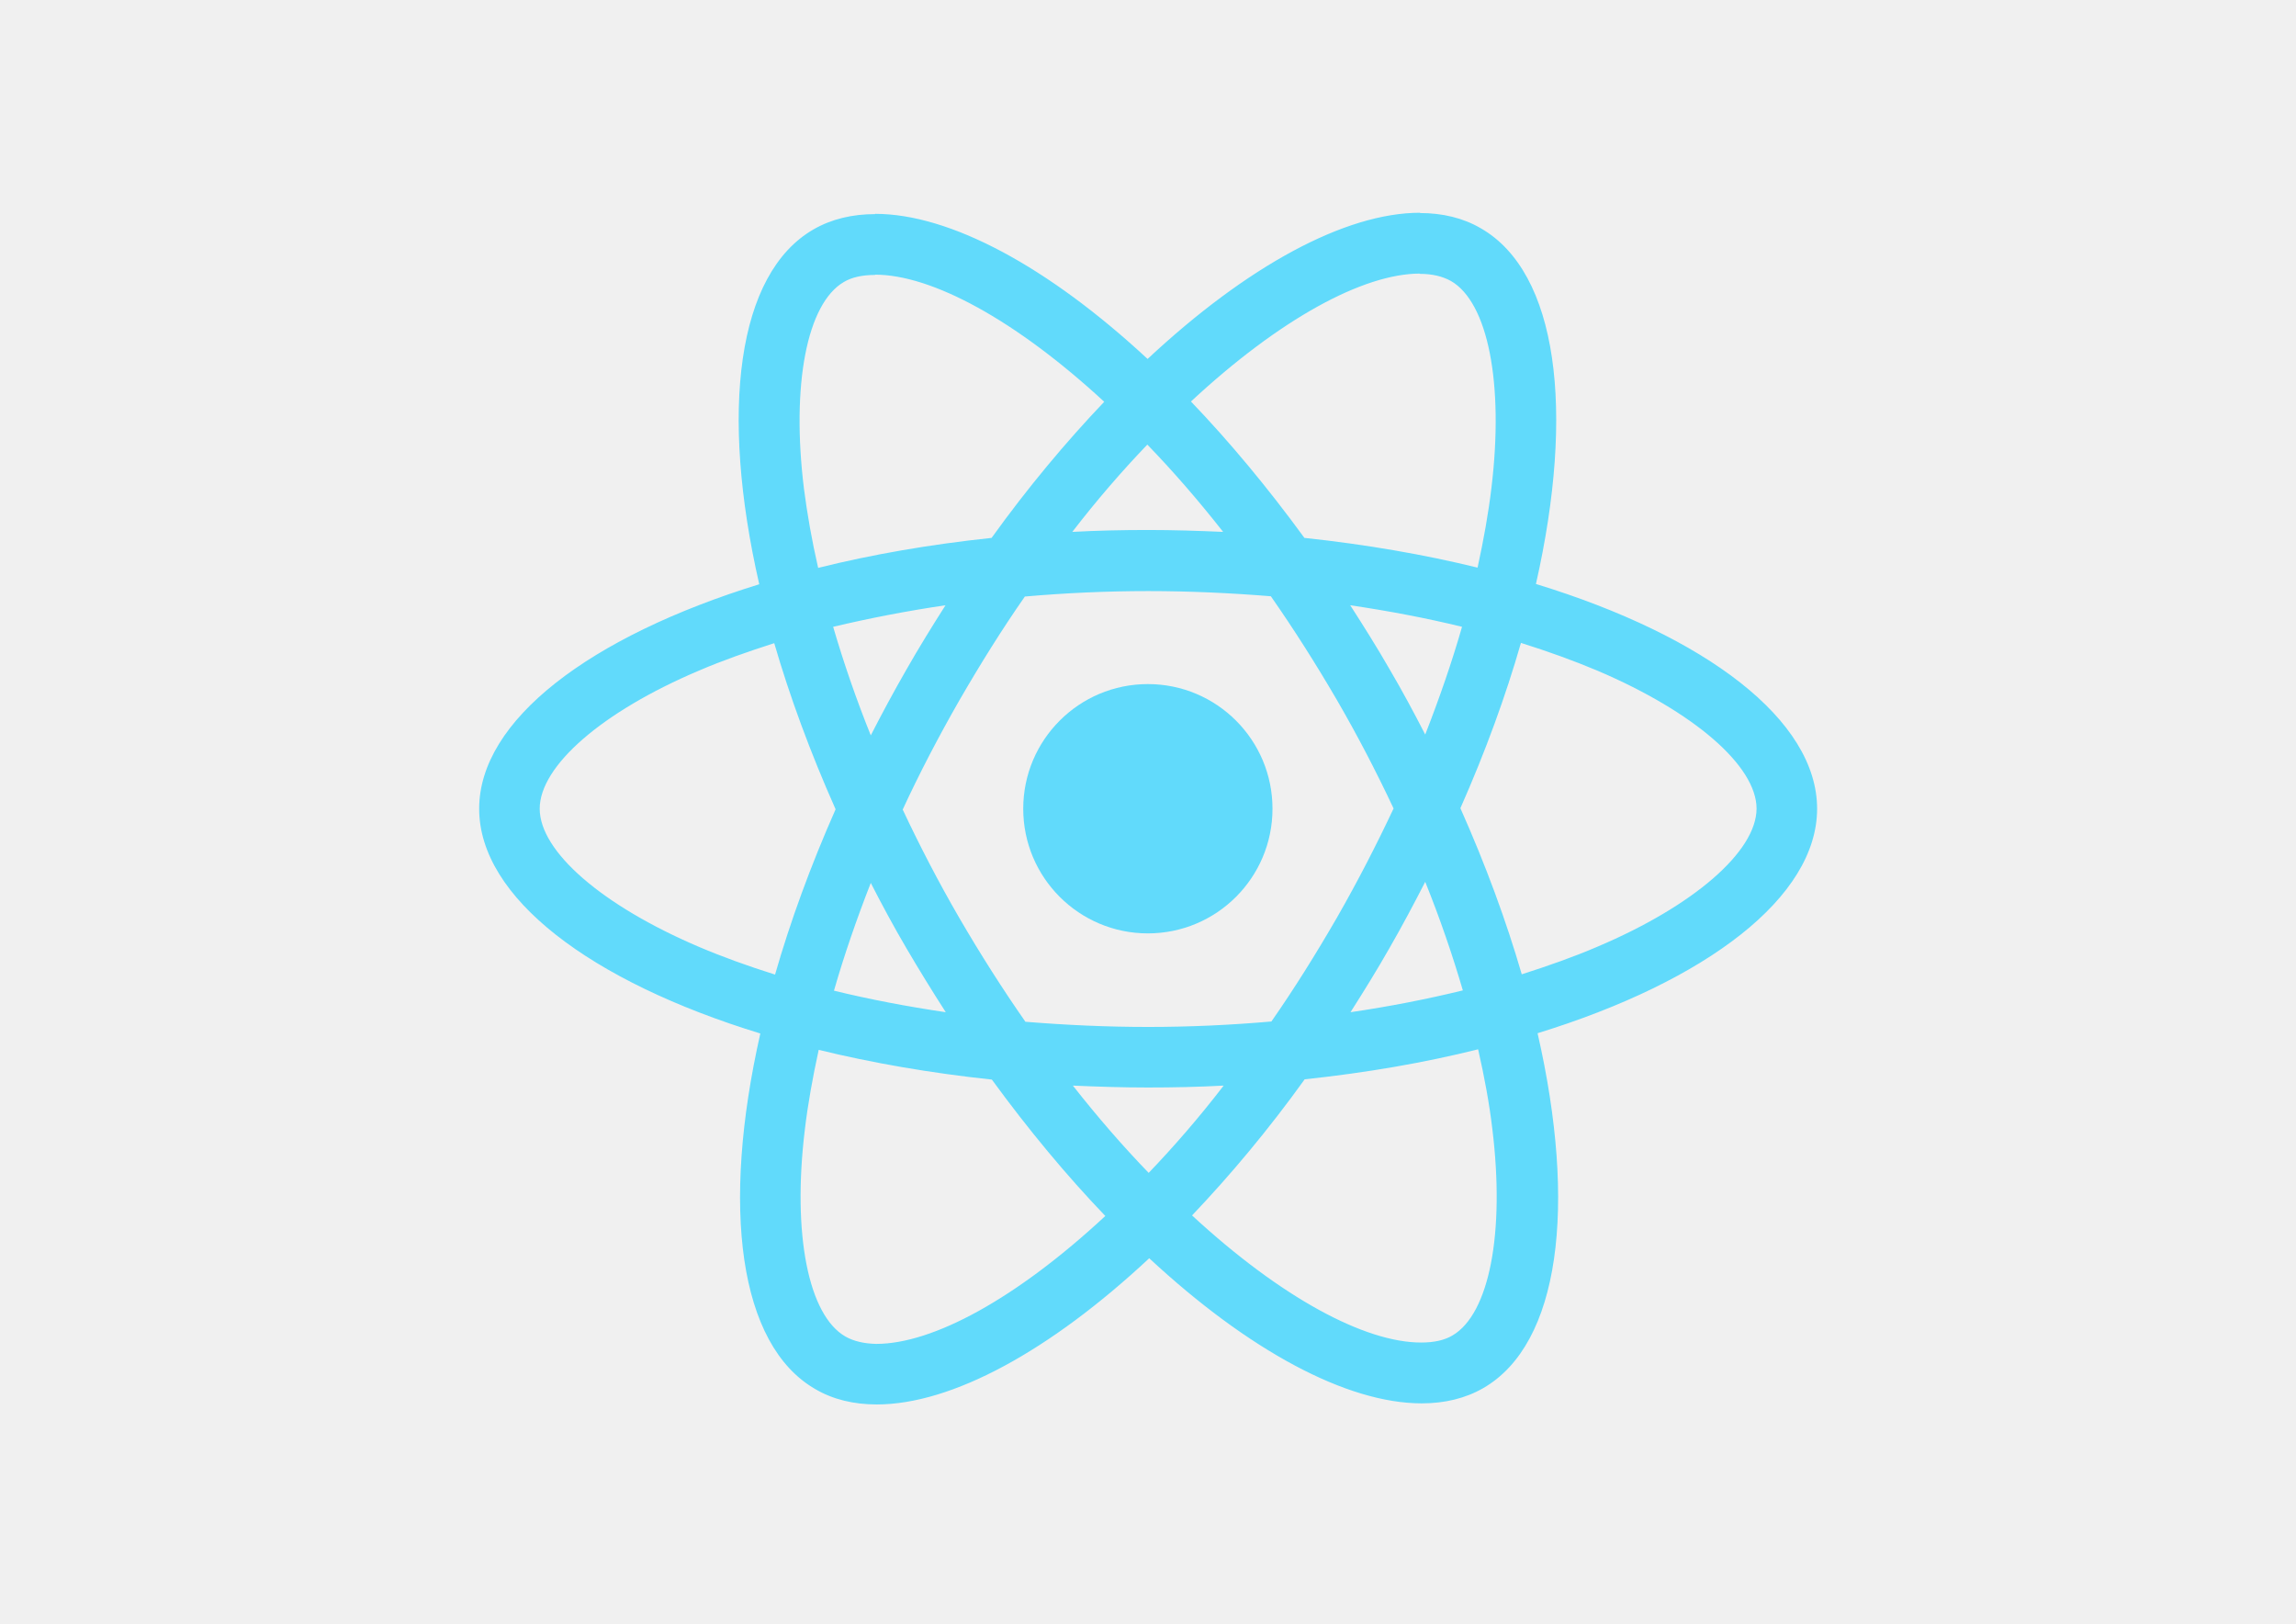
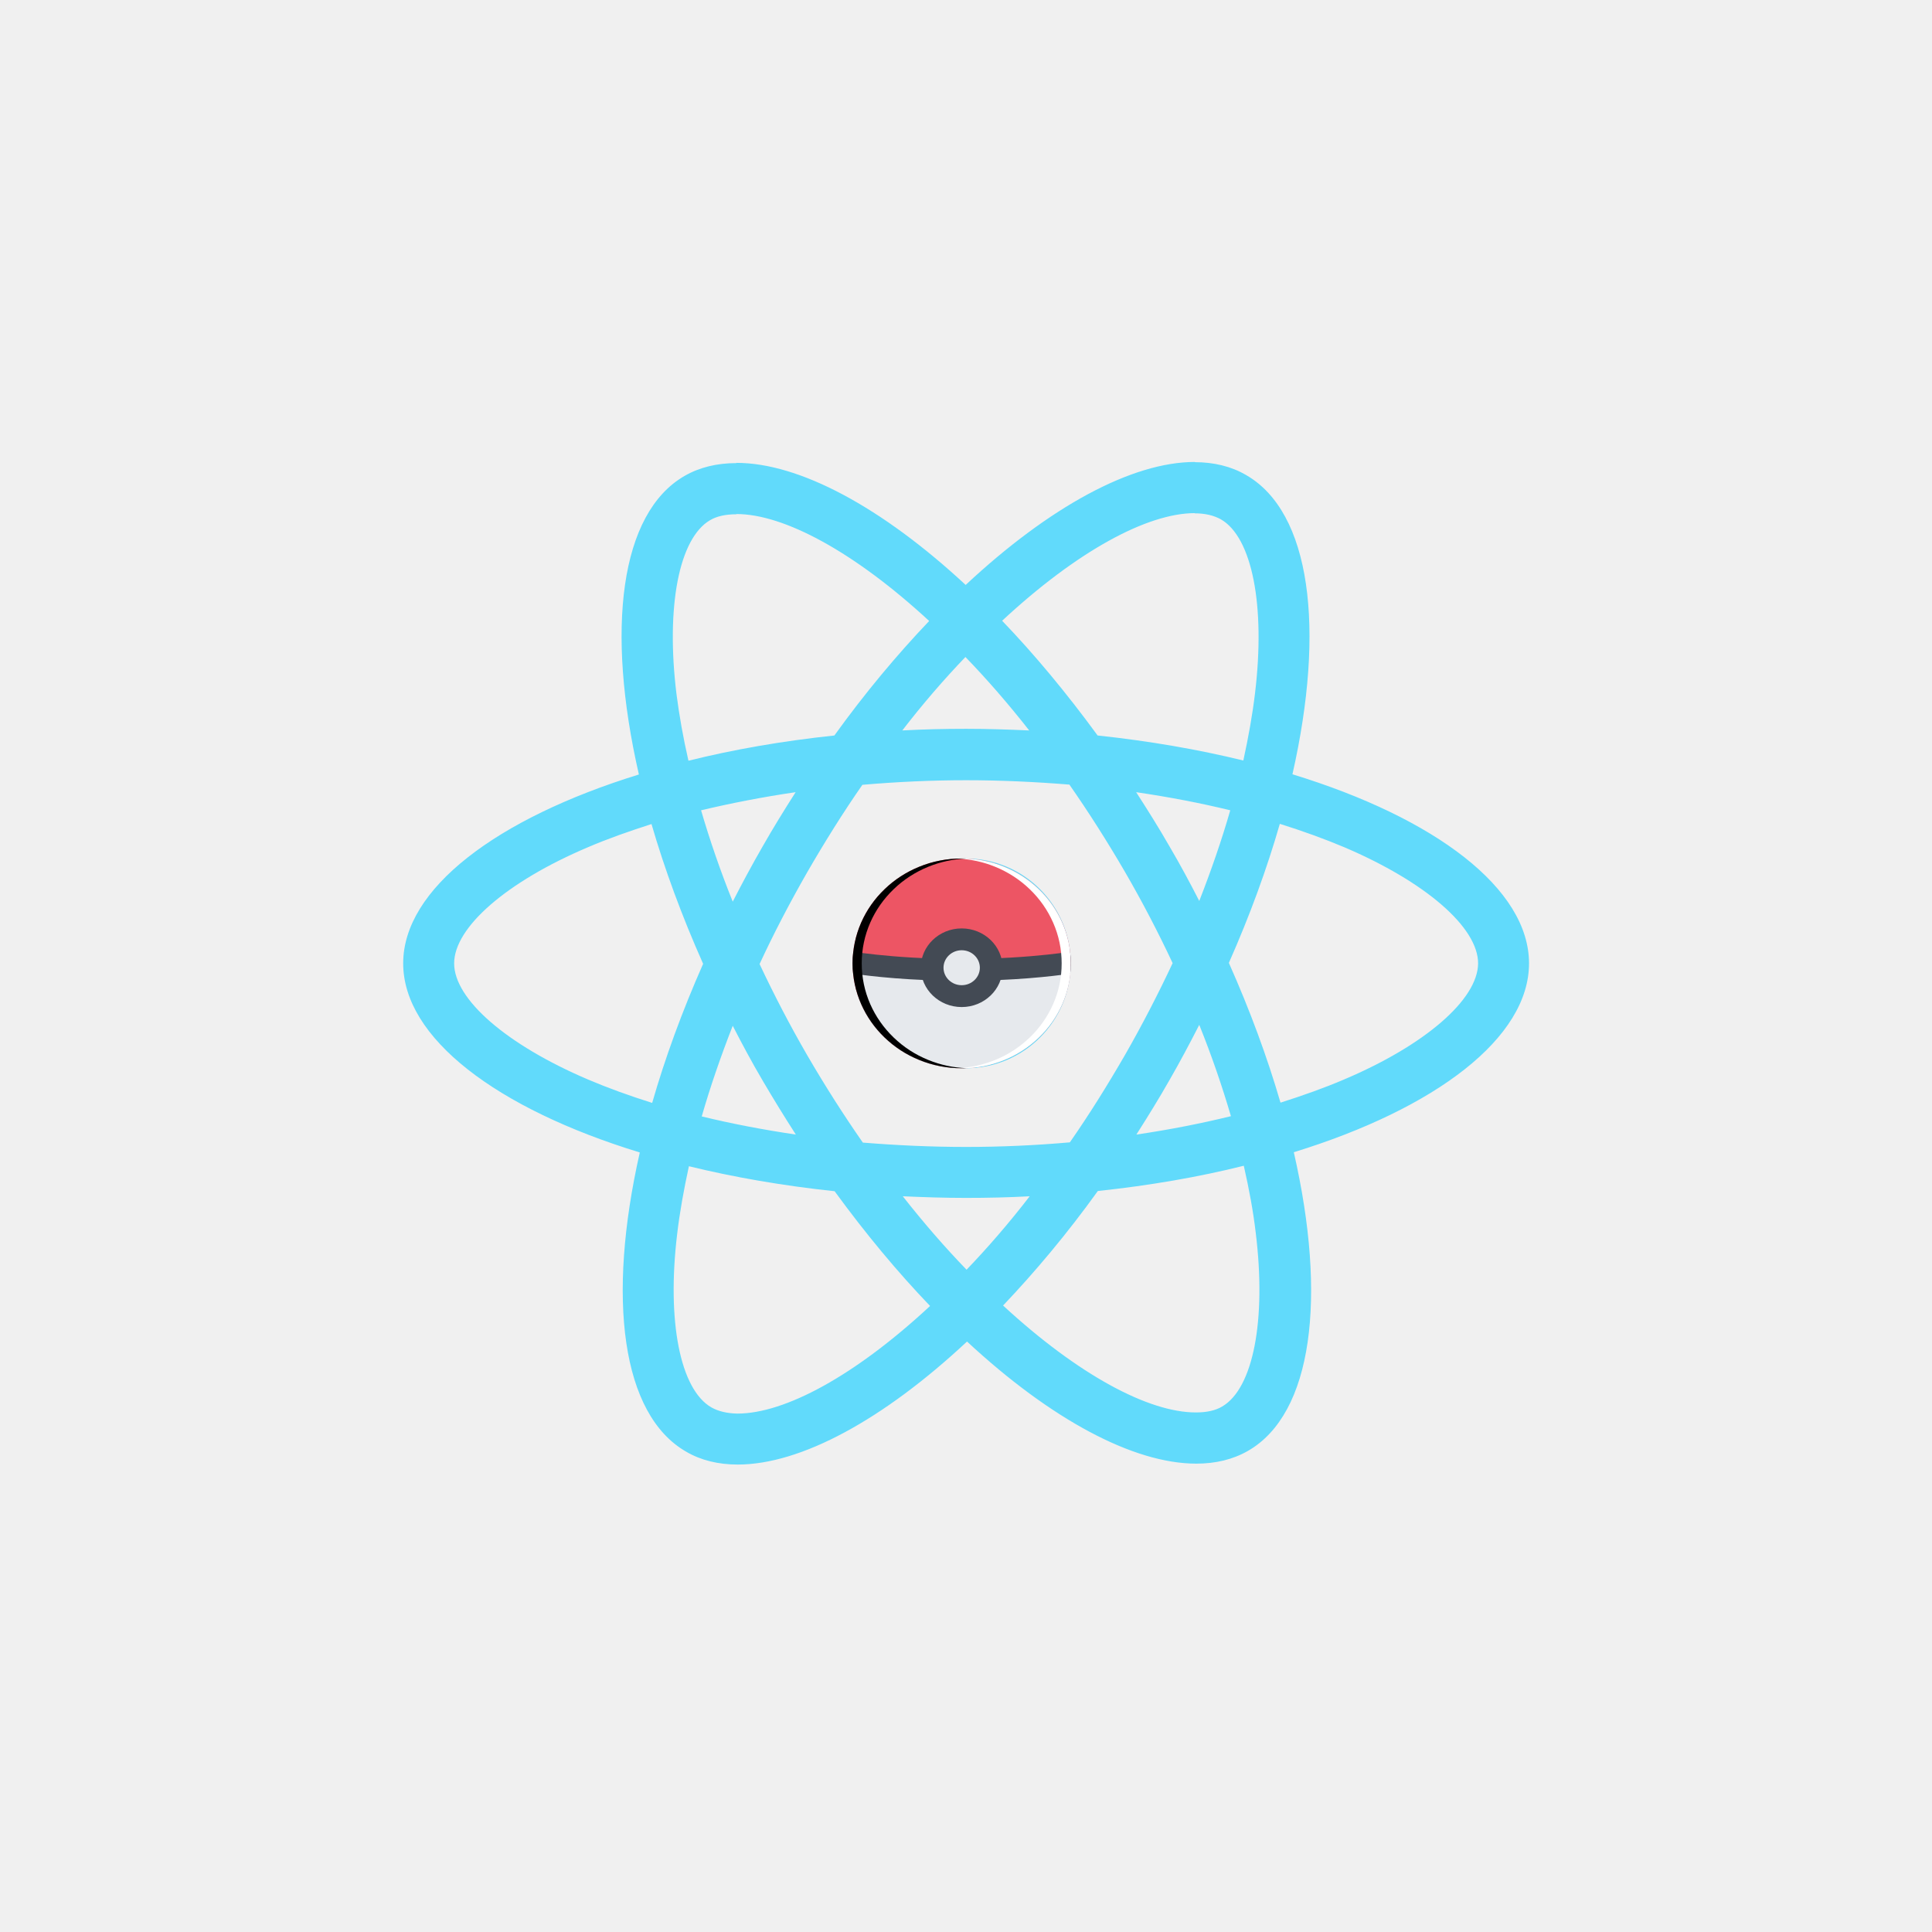
- <svg xmlns="http://www.w3.org/2000/svg" viewBox="0 0 841.9 595.3">
-   <g fill="#61DAFB">
-     <path d="M666.3 296.5c0-32.5-40.7-63.3-103.1-82.4 14.4-63.6 8-114.2-20.2-130.4-6.5-3.8-14.1-5.6-22.4-5.6v22.3c4.6 0 8.3.9 11.4 2.6 13.6 7.8 19.5 37.5 14.9 75.7-1.1 9.4-2.9 19.3-5.1 29.4-19.6-4.8-41-8.5-63.5-10.9-13.5-18.5-27.5-35.3-41.6-50 32.6-30.3 63.2-46.9 84-46.9V78c-27.5 0-63.5 19.6-99.9 53.6-36.4-33.8-72.4-53.2-99.9-53.2v22.3c20.7 0 51.4 16.5 84 46.6-14 14.7-28 31.4-41.3 49.9-22.6 2.4-44 6.1-63.6 11-2.3-10-4-19.7-5.2-29-4.7-38.2 1.1-67.9 14.6-75.8 3-1.8 6.9-2.6 11.5-2.6V78.5c-8.4 0-16 1.8-22.6 5.6-28.1 16.2-34.4 66.7-19.9 130.1-62.2 19.2-102.7 49.9-102.7 82.3 0 32.5 40.7 63.3 103.1 82.4-14.4 63.6-8 114.2 20.2 130.4 6.5 3.8 14.1 5.6 22.5 5.6 27.5 0 63.5-19.6 99.9-53.6 36.4 33.8 72.4 53.2 99.9 53.2 8.4 0 16-1.8 22.6-5.6 28.1-16.2 34.4-66.7 19.9-130.1 62-19.1 102.5-49.9 102.5-82.3zm-130.2-66.7c-3.7 12.9-8.3 26.2-13.5 39.5-4.1-8-8.4-16-13.1-24-4.6-8-9.5-15.8-14.4-23.4 14.2 2.1 27.9 4.7 41 7.9zm-45.8 106.5c-7.8 13.5-15.8 26.3-24.1 38.2-14.9 1.3-30 2-45.2 2-15.1 0-30.2-.7-45-1.9-8.3-11.9-16.4-24.6-24.2-38-7.6-13.1-14.5-26.4-20.8-39.8 6.2-13.4 13.2-26.8 20.7-39.9 7.8-13.5 15.8-26.3 24.1-38.2 14.9-1.3 30-2 45.2-2 15.1 0 30.2.7 45 1.9 8.3 11.9 16.4 24.6 24.2 38 7.6 13.1 14.5 26.4 20.8 39.8-6.3 13.4-13.2 26.8-20.7 39.9zm32.3-13c5.4 13.4 10 26.8 13.8 39.8-13.1 3.2-26.9 5.9-41.2 8 4.9-7.7 9.8-15.6 14.4-23.7 4.6-8 8.9-16.1 13-24.1zM421.2 430c-9.3-9.6-18.6-20.3-27.8-32 9 .4 18.2.7 27.5.7 9.4 0 18.7-.2 27.8-.7-9 11.7-18.3 22.4-27.5 32zm-74.4-58.9c-14.2-2.1-27.9-4.7-41-7.9 3.7-12.9 8.3-26.2 13.5-39.5 4.1 8 8.4 16 13.1 24 4.7 8 9.5 15.8 14.4 23.4zM420.7 163c9.3 9.6 18.6 20.3 27.8 32-9-.4-18.2-.7-27.5-.7-9.4 0-18.7.2-27.8.7 9-11.7 18.3-22.4 27.5-32zm-74 58.9c-4.9 7.7-9.8 15.6-14.4 23.7-4.6 8-8.9 16-13 24-5.4-13.4-10-26.8-13.8-39.8 13.1-3.1 26.9-5.8 41.2-7.9zm-90.5 125.2c-35.4-15.1-58.3-34.9-58.3-50.6 0-15.7 22.9-35.6 58.3-50.6 8.6-3.7 18-7 27.7-10.1 5.7 19.6 13.2 40 22.5 60.9-9.2 20.8-16.6 41.1-22.2 60.6-9.9-3.1-19.3-6.5-28-10.2zM310 490c-13.6-7.8-19.5-37.5-14.9-75.7 1.1-9.4 2.9-19.3 5.1-29.4 19.6 4.8 41 8.5 63.5 10.9 13.5 18.5 27.5 35.3 41.6 50-32.6 30.3-63.2 46.9-84 46.9-4.5-.1-8.3-1-11.3-2.7zm237.2-76.2c4.7 38.2-1.1 67.9-14.6 75.8-3 1.8-6.9 2.6-11.5 2.6-20.7 0-51.4-16.5-84-46.6 14-14.7 28-31.4 41.3-49.9 22.6-2.4 44-6.1 63.6-11 2.3 10.1 4.1 19.8 5.2 29.1zm38.5-66.7c-8.6 3.7-18 7-27.7 10.1-5.7-19.6-13.2-40-22.5-60.9 9.2-20.8 16.6-41.1 22.2-60.6 9.9 3.1 19.3 6.5 28.1 10.2 35.4 15.1 58.3 34.9 58.3 50.6-.1 15.7-23 35.6-58.4 50.6zM320.8 78.4z" />
-     <circle cx="420.9" cy="296.5" r="45.7" />
-     <path d="M520.5 78.1z" />
+ <svg xmlns="http://www.w3.org/2000/svg" xmlns:xlink="http://www.w3.org/1999/xlink" version="1.1" preserveAspectRatio="xMidYMid meet" viewBox="0 0 640 640" width="640" height="640">
+   <defs>
+     <path d="M428.14 256.49C439.08 208.14 434.22 169.67 412.78 157.36C407.84 154.47 402.06 153.1 395.75 153.1C395.75 154.8 395.75 168.36 395.75 170.05C399.25 170.05 402.06 170.74 404.42 172.03C414.76 177.96 419.24 200.54 415.75 229.58C414.91 236.72 413.54 244.25 411.87 251.93C396.97 248.28 380.7 245.46 363.6 243.64C353.33 229.58 342.69 216.8 331.97 205.63C356.75 182.6 380.02 169.98 395.83 169.98C395.83 168.28 395.83 154.72 395.83 153.03C374.92 153.03 347.56 167.92 319.89 193.77C292.22 168.08 264.85 153.33 243.94 153.33C243.94 155.02 243.94 168.59 243.94 170.28C259.68 170.28 283.02 182.82 307.8 205.71C297.16 216.88 286.51 229.58 276.4 243.64C259.22 245.46 242.96 248.28 228.06 252C226.31 244.4 225.01 237.03 224.1 229.96C220.53 200.92 224.94 178.34 235.2 172.33C237.48 170.97 240.45 170.36 243.94 170.36C243.94 168.66 243.94 155.1 243.94 153.41C237.56 153.41 231.78 154.77 226.76 157.66C205.4 169.98 200.61 208.37 211.64 256.56C164.35 271.16 133.56 294.5 133.56 319.13C133.56 343.83 164.5 367.25 211.94 381.77C200.99 430.11 205.86 468.58 227.3 480.89C232.24 483.78 238.01 485.15 244.4 485.15C265.3 485.15 292.67 470.25 320.34 444.4C348.01 470.1 375.38 484.85 396.28 484.85C402.67 484.85 408.45 483.48 413.46 480.59C434.83 468.27 439.62 429.88 428.59 381.69C475.72 367.17 506.51 343.76 506.51 319.13C506.51 294.42 475.57 271.01 428.14 256.49ZM397.27 298.45C394.16 292.37 390.89 286.29 387.31 280.2C383.82 274.12 380.09 268.19 376.37 262.42C387.16 264.01 397.58 265.99 407.54 268.42C404.72 278.23 401.23 288.34 397.27 298.45ZM354.4 378.42C343.07 379.41 331.59 379.94 320.04 379.94C308.56 379.94 297.08 379.41 285.83 378.5C279.52 369.45 273.36 359.8 267.43 349.61C261.66 339.65 256.41 329.54 251.62 319.35C256.33 309.17 261.66 298.98 267.36 289.02C273.29 278.76 279.37 269.03 285.68 259.98C297 259 308.48 258.46 320.04 258.46C331.52 258.46 343 259 354.25 259.91C360.56 268.95 366.71 278.61 372.64 288.79C378.42 298.75 383.67 308.86 388.45 319.05C383.67 329.24 378.42 339.42 372.72 349.38C366.79 359.64 360.71 369.37 354.4 378.42ZM407.76 369.75C397.8 372.19 387.31 374.24 376.44 375.84C380.17 369.98 383.89 363.98 387.39 357.82C390.89 351.74 394.16 345.58 397.27 339.5C401.38 349.69 404.87 359.87 407.76 369.75ZM299.06 396.28C305.9 396.59 312.89 396.82 319.96 396.82C327.11 396.82 334.18 396.66 341.1 396.28C334.25 405.18 327.18 413.31 320.19 420.61C313.12 413.31 306.05 405.18 299.06 396.28ZM232.46 369.83C235.28 360.02 238.77 349.91 242.73 339.8C245.84 345.88 249.11 351.97 252.69 358.05C256.26 364.13 259.91 370.06 263.63 375.84C252.84 374.24 242.42 372.26 232.46 369.83ZM340.94 241.97C334.1 241.66 327.11 241.43 320.04 241.43C312.89 241.43 305.82 241.59 298.9 241.97C305.75 233.07 312.82 224.94 319.81 217.64C326.88 224.94 333.95 233.07 340.94 241.97ZM252.61 280.43C249.11 286.51 245.84 292.6 242.73 298.68C238.62 288.49 235.13 278.3 232.24 268.42C242.2 266.06 252.69 264.01 263.56 262.42C259.83 268.27 256.11 274.27 252.61 280.43ZM150.44 319.13C150.44 307.19 167.85 292.06 194.76 280.66C201.3 277.85 208.44 275.34 215.82 272.98C220.15 287.88 225.85 303.39 232.92 319.28C225.93 335.09 220.3 350.52 216.04 365.35C208.52 362.99 201.37 360.4 194.76 357.59C167.85 346.11 150.44 331.06 150.44 319.13ZM224.33 408.68C225.17 401.53 226.54 394 228.21 386.33C243.11 389.98 259.38 392.79 276.48 394.61C286.74 408.68 297.38 421.45 308.1 432.62C283.32 455.66 260.06 468.27 244.25 468.27C240.83 468.2 237.94 467.51 235.66 466.22C225.32 460.29 220.83 437.71 224.33 408.68ZM404.87 465.92C402.59 467.29 399.63 467.89 396.13 467.89C380.4 467.89 357.06 455.35 332.28 432.47C342.92 421.29 353.56 408.6 363.67 394.54C380.85 392.71 397.12 389.9 412.02 386.17C413.77 393.85 415.14 401.23 415.97 408.3C419.55 437.33 415.14 459.91 404.87 465.92ZM424.18 365.27C419.85 350.37 414.15 334.86 407.08 318.97C414.07 303.16 419.7 287.73 423.96 272.91C431.48 275.26 438.63 277.85 445.32 280.66C472.23 292.14 489.64 307.19 489.64 319.13C489.56 331.06 472.15 346.19 445.24 357.59C438.7 360.4 431.56 362.91 424.18 365.27Z" id="b1BMVVCG2F" />
+     <path d="M319.96 284.39C300.78 284.39 285.22 299.94 285.22 319.13C285.22 338.31 300.78 353.87 319.96 353.87C339.15 353.87 354.7 338.31 354.7 319.13C354.7 299.94 339.15 284.39 319.96 284.39Z" id="a7mbRJqW01" />
+     <path d="" id="b2wPbjoxaE" />
+     <path d="M297.59 319.13L297.59 319.13L272.86 319.13L297.59 319.13Z" id="b2XS8QG7Gk" />
+     <path d="" id="a2dhf6mbkB" />
+     <path d="M344.12 294.56C340.8 291.37 336.94 288.87 332.64 287.12C328.18 285.3 323.45 284.39 318.57 284.39C313.7 284.39 308.96 285.3 304.51 287.12C300.21 288.87 296.34 291.37 293.03 294.56C289.71 297.75 287.1 301.47 285.28 305.6C283.4 309.89 282.44 314.44 282.44 319.13C282.44 323.82 283.4 328.37 285.28 332.65C287.1 336.78 289.71 340.5 293.03 343.69C296.34 346.88 300.21 349.39 304.51 351.13C308.96 352.95 313.7 353.87 318.57 353.87C323.45 353.87 328.18 352.95 332.64 351.13C336.94 349.39 340.8 346.88 344.12 343.69C347.44 340.5 350.04 336.78 351.86 332.65C353.75 328.37 354.7 323.82 354.7 319.13C354.7 314.44 353.75 309.89 351.86 305.6C350.04 301.47 347.44 297.75 344.12 294.56Z" id="c3Ixxa4le" />
+     <path d="M285.28 332.65C287.1 336.78 289.71 340.5 293.03 343.69C296.34 346.88 300.21 349.39 304.51 351.13C308.96 352.95 313.7 353.87 318.57 353.87C323.45 353.87 328.18 352.95 332.64 351.13C336.94 349.39 340.8 346.88 344.12 343.69C347.44 340.5 350.04 336.78 351.86 332.65C353.62 328.66 354.57 324.45 354.69 320.1C349.87 320.1 325.8 320.1 282.46 320.1C283.17 325.81 284.12 329.99 285.28 332.65Z" id="a5IsN4D0zu" />
+     <path d="M354.7 319.13C354.7 317.83 354.63 316.55 354.49 315.29C352.69 315.55 350.11 315.9 346.87 316.24C340.7 316.9 330.79 317.68 318.57 317.68C306.36 317.68 296.45 316.9 290.28 316.24C287.03 315.9 284.46 315.55 282.66 315.29C282.52 316.55 282.44 317.83 282.44 319.13C282.44 320.27 282.5 321.42 282.62 322.55C288.48 323.4 301.39 324.91 318.57 324.91C335.76 324.91 348.67 323.4 354.53 322.55C354.64 321.42 354.7 320.27 354.7 319.13Z" id="cmyShfCx4" />
+     <path d="M318.57 327.81C314.42 327.81 311.05 324.57 311.05 320.57C311.05 316.58 314.42 313.34 318.57 313.34C322.73 313.34 326.1 316.58 326.1 320.57C326.1 324.57 322.73 327.81 318.57 327.81Z" id="a8PckKk8Y" />
+     <path d="M305.02 320.57C305.02 327.76 311.1 333.6 318.57 333.6C326.04 333.6 332.12 327.76 332.12 320.57C332.12 313.39 326.04 307.55 318.57 307.55C311.1 307.55 305.02 313.39 305.02 320.57ZM312.55 320.57C312.55 317.38 315.25 314.78 318.57 314.78C321.89 314.78 324.59 317.38 324.59 320.57C324.59 323.77 321.89 326.36 318.57 326.36C315.25 326.36 312.55 323.77 312.55 320.57Z" id="esgaZQ6Mk" />
+     <path d="M344.12 294.56C340.8 291.37 336.94 288.87 332.64 287.12C328.18 285.3 323.45 284.39 318.57 284.39C318.07 284.39 317.57 284.4 317.07 284.42C321.41 284.58 325.63 285.49 329.63 287.12C333.93 288.87 337.79 291.37 341.11 294.56C344.43 297.75 347.03 301.47 348.85 305.6C350.74 309.89 351.69 314.44 351.69 319.13C351.69 323.82 350.74 328.37 348.85 332.65C347.03 336.78 344.43 340.5 341.11 343.69C337.79 346.88 333.93 349.39 329.63 351.14C325.63 352.76 321.41 353.67 317.07 353.84C317.57 353.86 318.07 353.87 318.57 353.87C323.45 353.87 328.18 352.95 332.64 351.14C336.94 349.39 340.8 346.88 344.12 343.69C347.44 340.5 350.04 336.78 351.86 332.65C353.75 328.37 354.7 323.82 354.7 319.13C354.7 314.44 353.75 309.89 351.86 305.6C350.04 301.47 347.44 297.75 344.12 294.56Z" id="e10qrgCDIE" />
+     <path d="M293.03 343.69C296.34 346.88 300.21 349.39 304.51 351.13C308.96 352.95 313.7 353.87 318.57 353.87C319.08 353.87 319.58 353.86 320.08 353.84C315.73 353.67 311.52 352.76 307.52 351.13C303.22 349.39 299.35 346.88 296.04 343.69C292.72 340.5 290.12 336.78 288.29 332.65C286.41 328.37 285.46 323.82 285.46 319.13C285.46 314.44 286.41 309.89 288.29 305.6C290.11 301.47 292.72 297.75 296.04 294.56C299.35 291.37 303.22 288.87 307.52 287.12C311.52 285.49 315.73 284.58 320.08 284.41C319.58 284.4 319.08 284.39 318.57 284.39C313.7 284.39 308.96 285.3 304.51 287.12C300.21 288.87 296.34 291.37 293.03 294.56C289.71 297.75 287.1 301.47 285.28 305.6C283.4 309.89 282.44 314.44 282.44 319.13C282.44 323.82 283.4 328.37 285.28 332.65C287.1 336.78 289.71 340.5 293.03 343.69Z" id="bNeNL95RK" />
+   </defs>
+   <g>
+     <g>
+       <g>
+         <use xlink:href="#b1BMVVCG2F" opacity="1" fill="#61dafb" fill-opacity="1" />
+         <g>
+           <use xlink:href="#b1BMVVCG2F" opacity="1" fill-opacity="0" stroke="#000000" stroke-width="1" stroke-opacity="0" />
+         </g>
+       </g>
+       <g>
+         <use xlink:href="#a7mbRJqW01" opacity="1" fill="#61dafb" fill-opacity="1" />
+         <g>
+           <use xlink:href="#a7mbRJqW01" opacity="1" fill-opacity="0" stroke="#000000" stroke-width="1" stroke-opacity="0" />
+         </g>
+       </g>
+       <g>
+         <use xlink:href="#b2wPbjoxaE" opacity="1" fill="#61dafb" fill-opacity="1" />
+         <g>
+           <use xlink:href="#b2wPbjoxaE" opacity="1" fill-opacity="0" stroke="#000000" stroke-width="1" stroke-opacity="0" />
+         </g>
+       </g>
+       <g>
+         <use xlink:href="#b2XS8QG7Gk" opacity="1" fill="#020200" fill-opacity="1" />
+       </g>
+       <g>
+         <g>
+           <use xlink:href="#a2dhf6mbkB" opacity="1" fill-opacity="0" stroke="#000000" stroke-width="1" stroke-opacity="1" />
+         </g>
+       </g>
+       <g>
+         <use xlink:href="#c3Ixxa4le" opacity="1" fill="#ed5564" fill-opacity="1" />
+         <g>
+           <use xlink:href="#c3Ixxa4le" opacity="1" fill-opacity="0" stroke="#000000" stroke-width="1" stroke-opacity="0" />
+         </g>
+       </g>
+       <g>
+         <use xlink:href="#a5IsN4D0zu" opacity="1" fill="#e6e9ed" fill-opacity="1" />
+         <g>
+           <use xlink:href="#a5IsN4D0zu" opacity="1" fill-opacity="0" stroke="#000000" stroke-width="1" stroke-opacity="0" />
+         </g>
+       </g>
+       <g>
+         <use xlink:href="#cmyShfCx4" opacity="1" fill="#434a54" fill-opacity="1" />
+         <g>
+           <use xlink:href="#cmyShfCx4" opacity="1" fill-opacity="0" stroke="#000000" stroke-width="1" stroke-opacity="0" />
+         </g>
+       </g>
+       <g>
+         <use xlink:href="#a8PckKk8Y" opacity="1" fill="#e6e9ed" fill-opacity="1" />
+         <g>
+           <use xlink:href="#a8PckKk8Y" opacity="1" fill-opacity="0" stroke="#000000" stroke-width="1" stroke-opacity="0" />
+         </g>
+       </g>
+       <g>
+         <use xlink:href="#esgaZQ6Mk" opacity="1" fill="#434a54" fill-opacity="1" />
+         <g>
+           <use xlink:href="#esgaZQ6Mk" opacity="1" fill-opacity="0" stroke="#000000" stroke-width="1" stroke-opacity="0" />
+         </g>
+       </g>
+       <g>
+         <use xlink:href="#e10qrgCDIE" opacity="1" fill="#ffffff" fill-opacity="1" />
+         <g>
+           <use xlink:href="#e10qrgCDIE" opacity="1" fill-opacity="0" stroke="#000000" stroke-width="1" stroke-opacity="0" />
+         </g>
+       </g>
+       <g>
+         <use xlink:href="#bNeNL95RK" opacity="1" fill="#000000" fill-opacity="1" />
+         <g>
+           <use xlink:href="#bNeNL95RK" opacity="1" fill-opacity="0" stroke="#000000" stroke-width="1" stroke-opacity="0" />
+         </g>
+       </g>
+     </g>
  </g>
</svg>
